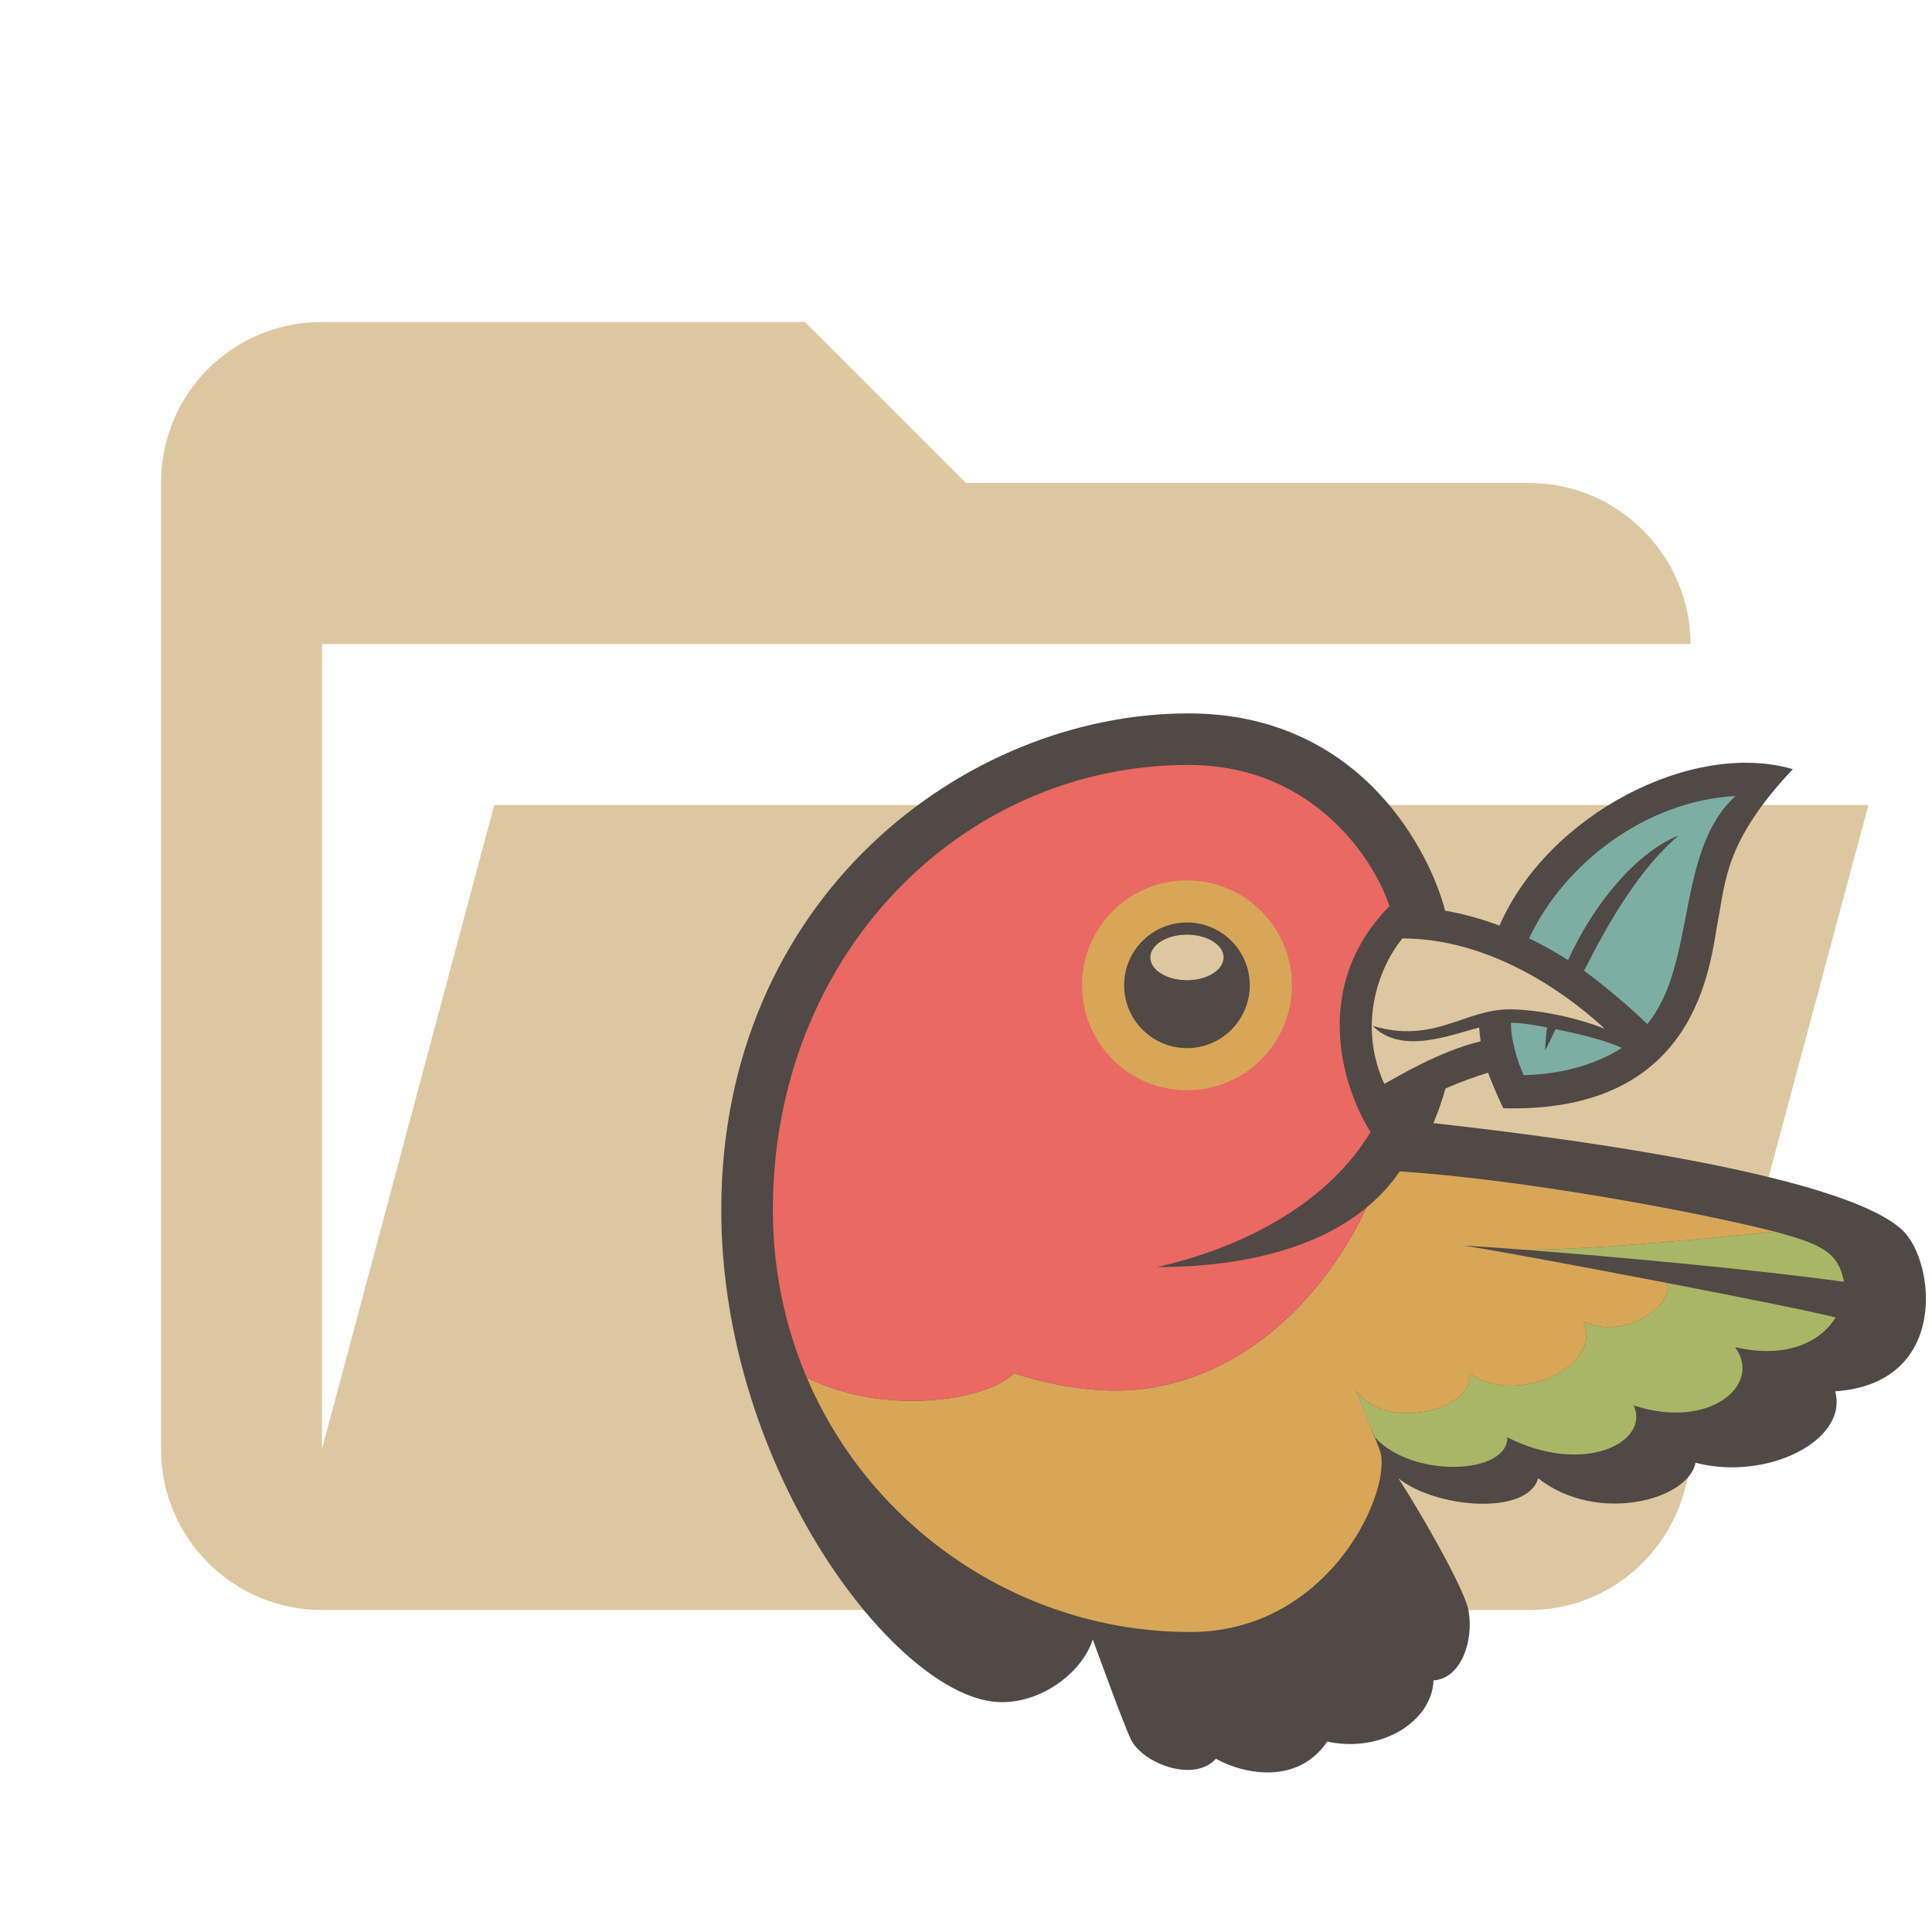
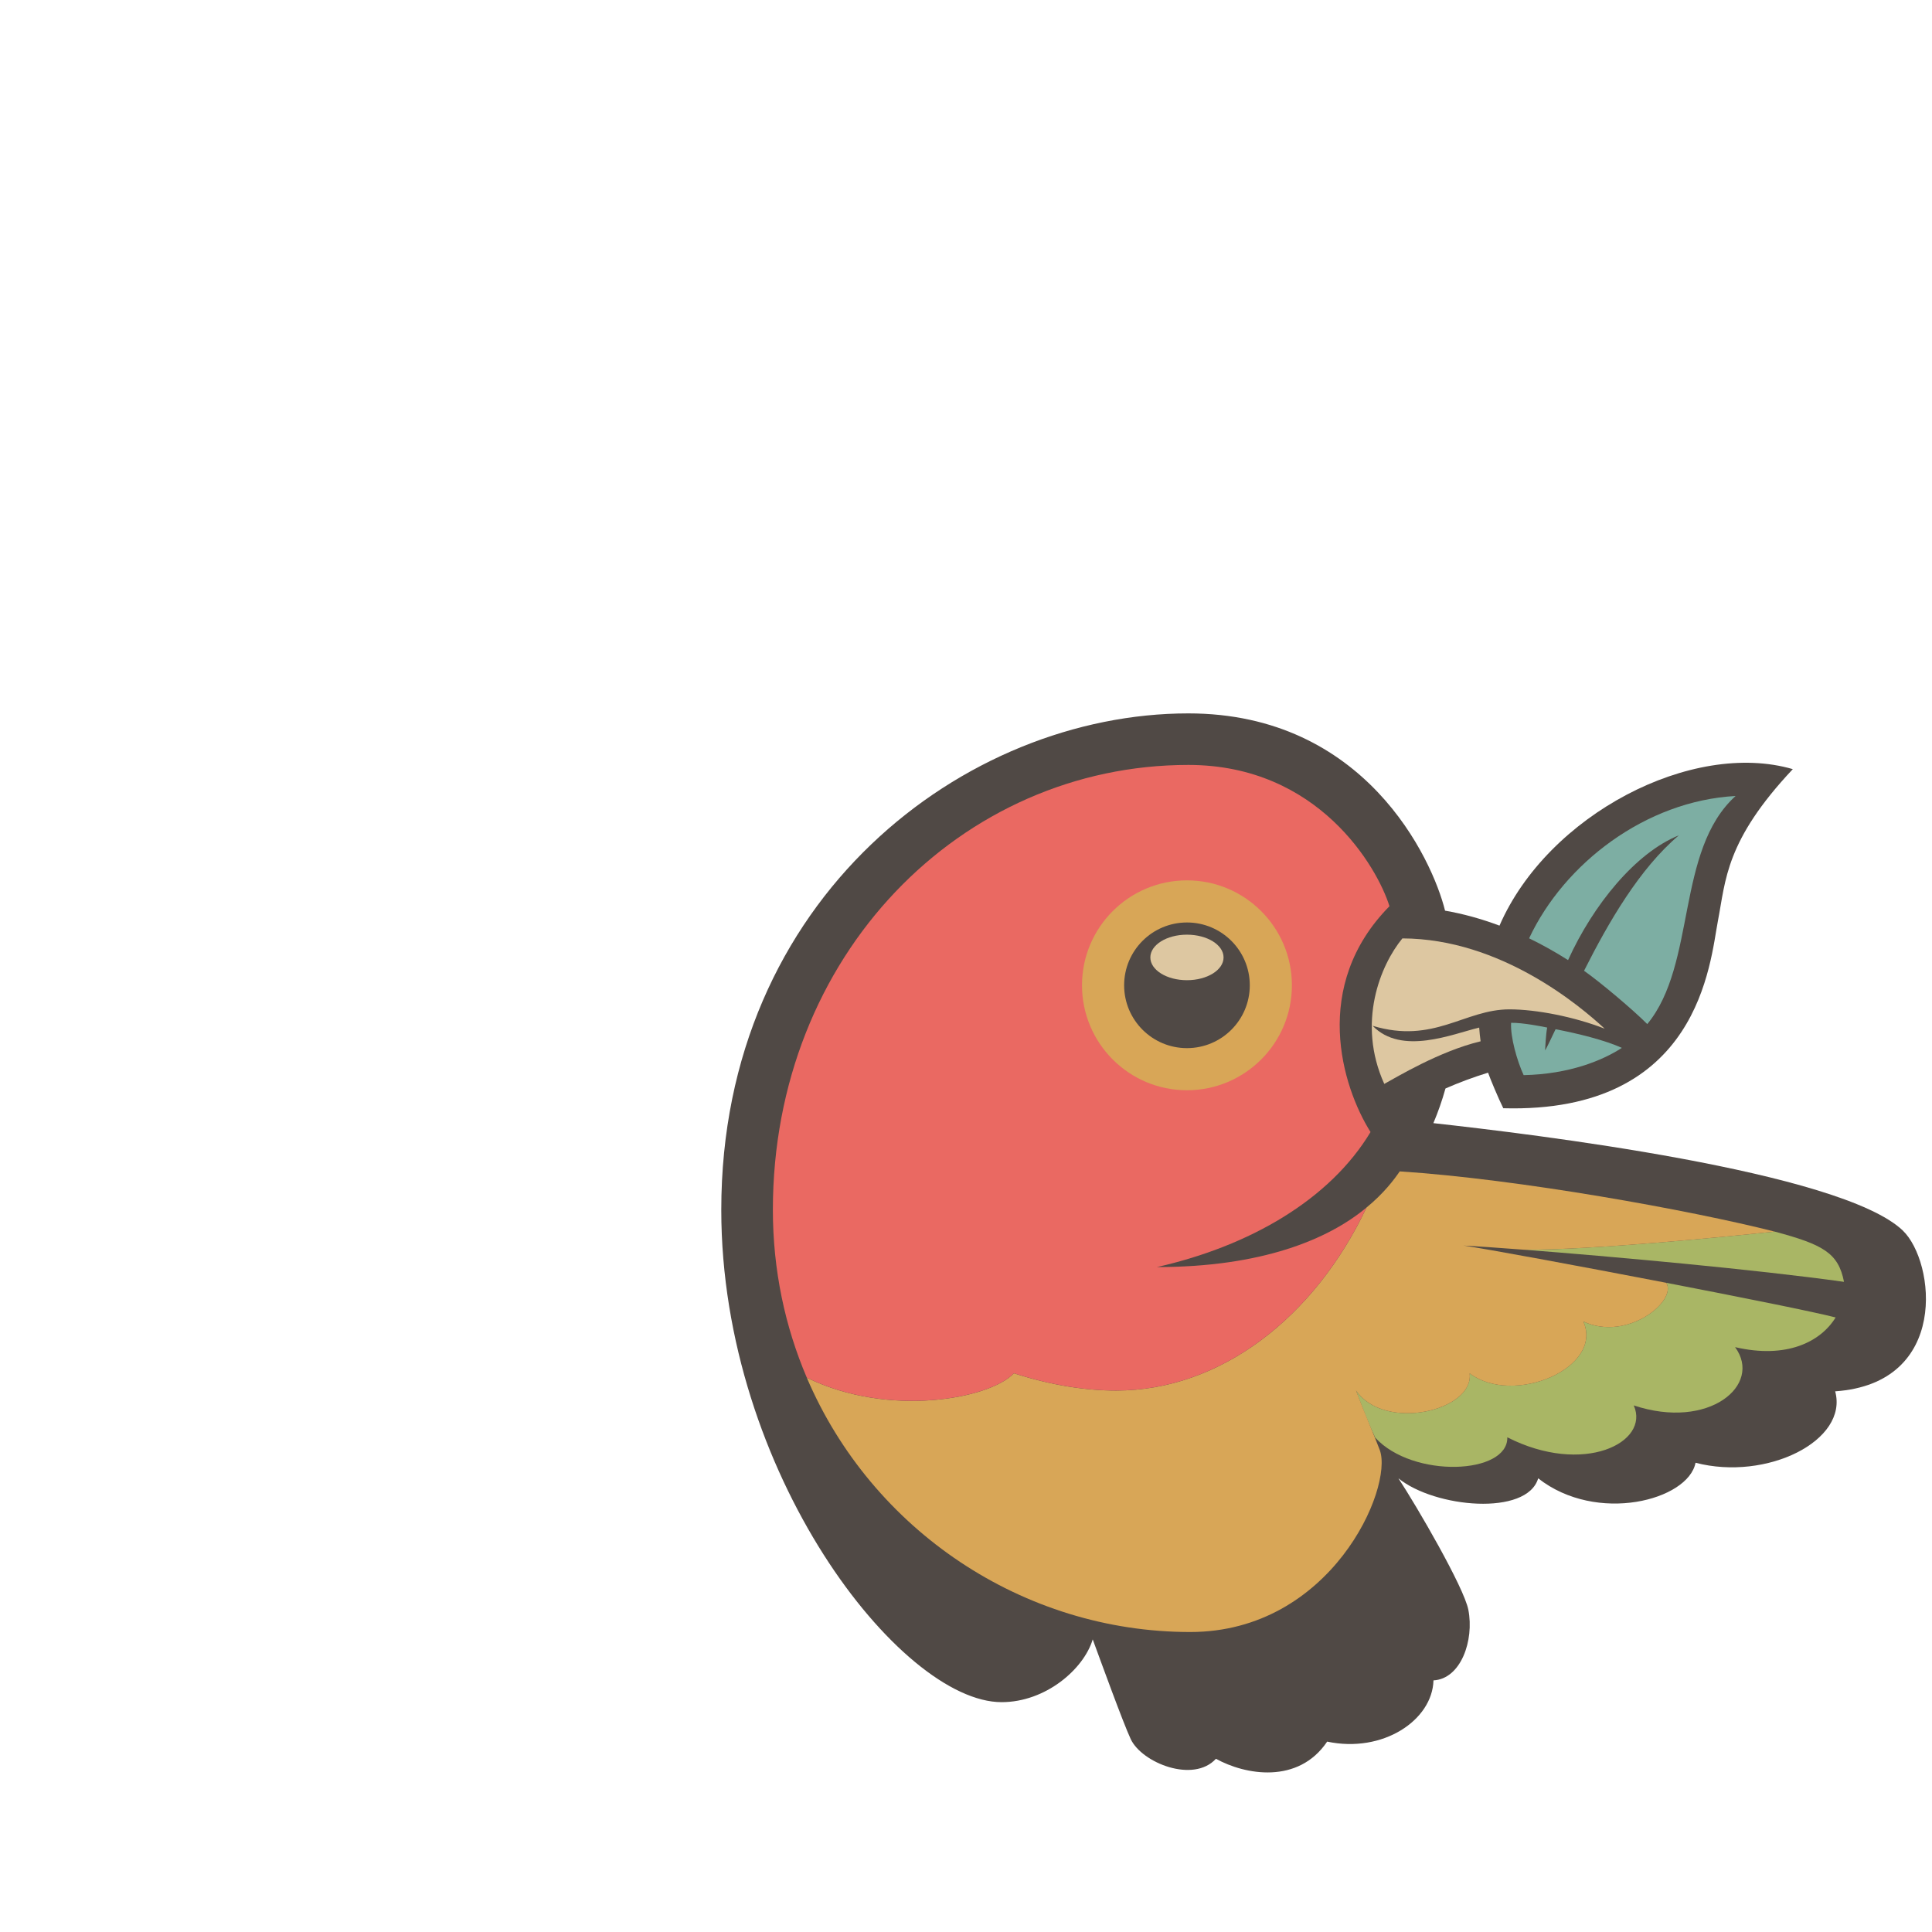
<svg xmlns="http://www.w3.org/2000/svg" clip-rule="evenodd" stroke-linejoin="round" stroke-miterlimit="1.414" version="1.1" viewBox="0 0 24 24" xml:space="preserve">
-   <path d="m19 20h-15c-1.11 0-2-0.9-2-2v-12c0-1.11 0.89-2 2-2h6l2 2h7c1.097 0 2 0.903 2 2h-17v10l2.14-8h17.07l-2.28 8.5c-0.23 0.87-1.01 1.5-1.93 1.5z" fill="#ddc7a1" />
+   <path d="m19 20h-15c-1.11 0-2-0.9-2-2v-12c0-1.11 0.89-2 2-2h6l2 2h7c1.097 0 2 0.903 2 2h-17v10l2.14-8h17.07l-2.28 8.5c-0.23 0.87-1.01 1.5-1.93 1.5z" fill="transparent" stroke="rgba(255, 255, 255, 0.4)" />
  <g transform="matrix(.033264 0 0 .033264 8.7499 8.6323)">
    <path id="outline" d="m447.61 200.08c-23.139-22.234-138.85-36.114-175.36-40.154 1.768-4.177 3.274-8.496 4.517-12.944 4.977-2.18 10.35-4.208 15.905-5.901 0.677 1.997 3.865 9.648 5.682 13.279 73.415 2.025 77.184-54.557 80.17-70.058 2.92-15.157 2.771-29.802 27.953-56.575-37.516-10.933-91.467 16.945-109.54 58.437-6.791-2.545-13.597-4.424-20.328-5.586-4.824-19.459-29.944-73.672-95.863-73.672-83.461 0-174.43 68.853-174.43 185.41 0 97.976 66.891 183.84 104.68 183.84 16.505 0 30.703-12.36 34.036-23.439 2.794 7.596 11.368 31.212 14.184 37.224 4.162 8.89 23.41 16.583 31.833 7.357 10.83 6.017 30.703 9.641 41.534-6.405 20.859 4.412 39.299-8.026 39.702-22.868 10.235-0.547 15.256-14.918 13.021-26.363-1.648-8.426-19.248-38.661-26.113-49.098 13.59 11.054 48.013 14.183 52.194 7e-3 21.911 17.198 56.057 8.171 58.765-5.816 26.624 6.918 57.16-8.275 52.146-26.676 42.771-2.958 37.296-48.464 25.296-59.996z" fill="#504945" stroke-width=".973" />
    <g id="leaf" transform="matrix(.97265 0 0 .97265 6.324 6.9029)">
      <path d="m331.25 98.825c9.471-18.791 21.372-39.309 36.404-52.003-16.545 6.668-32.88 26.601-42.538 47.906-4.923-3.129-9.921-5.92-14.961-8.361 13.473-28.758 44.779-52.775 79.28-54.651-23.109 20.958-14.906 64.518-33.906 87.578-5.437-5.461-17.921-16-24.279-20.469zm-14.938 30.599c0.01-0.719 0.279-6.266 0.784-8.798-1.325-0.312-9.561-1.923-13.855-1.822-0.313 5.393 2.266 14.568 4.815 20.091 17.555-0.368 30.235-5.625 37.698-10.458-6.354-2.962-17.196-5.595-25.44-7.17-0.92 1.903-3.184 6.752-4.002 8.157z" fill="#7daea3" />
    </g>
    <g stroke-width=".973">
      <path id="wingtip" d="m250.54 277.39c4e-3 0.024 0.015 0.057 0.018 0.082-2.164-4.657-4.463-10.314-7.207-17.708 10.688 15.557 44.184 7.533 42.427-6.407 16.395 12.336 50.143-2.055 42.471-19.353 16.423 7.653 35.168-7.745 30.964-14.455 28 5.4 54.832 10.783 63.256 12.938-5.596 9.123-18.339 15.566-37.549 11.089 10.38 14.14-9.773 31.105-37.844 21.761 6.179 13.882-18.814 26.379-47.22 11.91 0.361 13.888-35.24 15.487-49.315 0.142zm55.543-70.194c32.497 2.495 86.238 7.341 119.51 11.997-2.102-10.828-7.843-13.921-25.905-18.772-19.425 2.072-68.706 6.913-93.604 6.776z" fill="#a9b665" />
      <path id="body" d="m285.78 253.36c16.395 12.336 50.143-2.055 42.471-19.353 16.423 7.653 35.168-7.745 30.964-14.455-33.103-6.383-67.84-12.788-75.719-13.908 4.78 0.254 12.702 0.797 22.59 1.556 24.899 0.137 74.18-4.704 93.604-6.776-31.452-7.975-95.666-19.613-140.01-22.48-2.055 3.004-5.833 8.097-12.413 13.51-19.403 41.053-54.557 68.341-93.454 68.341-11.335 0-24.018-1.912-38.233-6.457-8.865 9.497-46.661 16.694-77.329 1.641 24.326 56.961 80.74 94.984 143.19 94.984 52.591 0 75.912-53.704 70.808-67.914-1.238-3.45-6.145-14.889-8.891-22.283 10.689 15.556 44.185 7.532 42.429-6.408z" fill="#d8a657" />
      <path id="beak" d="m253.91 145.27c4.644-2.526 20.69-12.253 35.981-15.908-0.241-1.693-0.423-3.401-0.536-5.119-10.032 2.402-28.945 10.509-39.784-0.662 22.866 6.9 34.283-6.148 51.09-6.148 10.014 0 24.305 2.797 35.569 7.22-9.06-8.37-38.771-33.63-75.557-33.717-8.213 9.957-17.091 31.526-6.764 54.334z" fill="#ddc7a1" />
      <path id="head" d="m115.58 253.33c14.215 4.544 26.898 6.457 38.233 6.457 38.896 0 74.05-27.289 93.454-68.341-14.351 11.979-39.291 22.229-78.241 22.229 34.694-7.867 64.56-25.156 79.753-50.427-10.68-16.998-22.263-54.603 7.07-84.331-4.512-14.496-26.475-52.765-75.095-52.765-84.851 0-155.17 71.001-155.17 166.15 0 22.525 4.547 43.65 12.669 62.664 30.667 15.054 68.463 7.857 77.328-1.64z" fill="#ea6962" />
      <path id="eye_rim" d="m141.03 108.45c0 21.644 17.546 39.191 39.19 39.191s39.192-17.548 39.192-39.191c0-21.644-17.548-39.191-39.192-39.191s-39.19 17.547-39.19 39.191z" fill="#d8a657" />
      <path id="eye" d="m156.76 108.45c0 12.958 10.507 23.463 23.463 23.463 12.96 0 23.464-10.506 23.464-23.463 0-12.959-10.504-23.464-23.464-23.464-12.957 0-23.463 10.506-23.463 23.464z" fill="#504945" />
      <ellipse id="pupil_highlight" cx="180.22" cy="98.044" rx="13.673" ry="8.501" fill="#ddc7a1" />
    </g>
  </g>
</svg>
